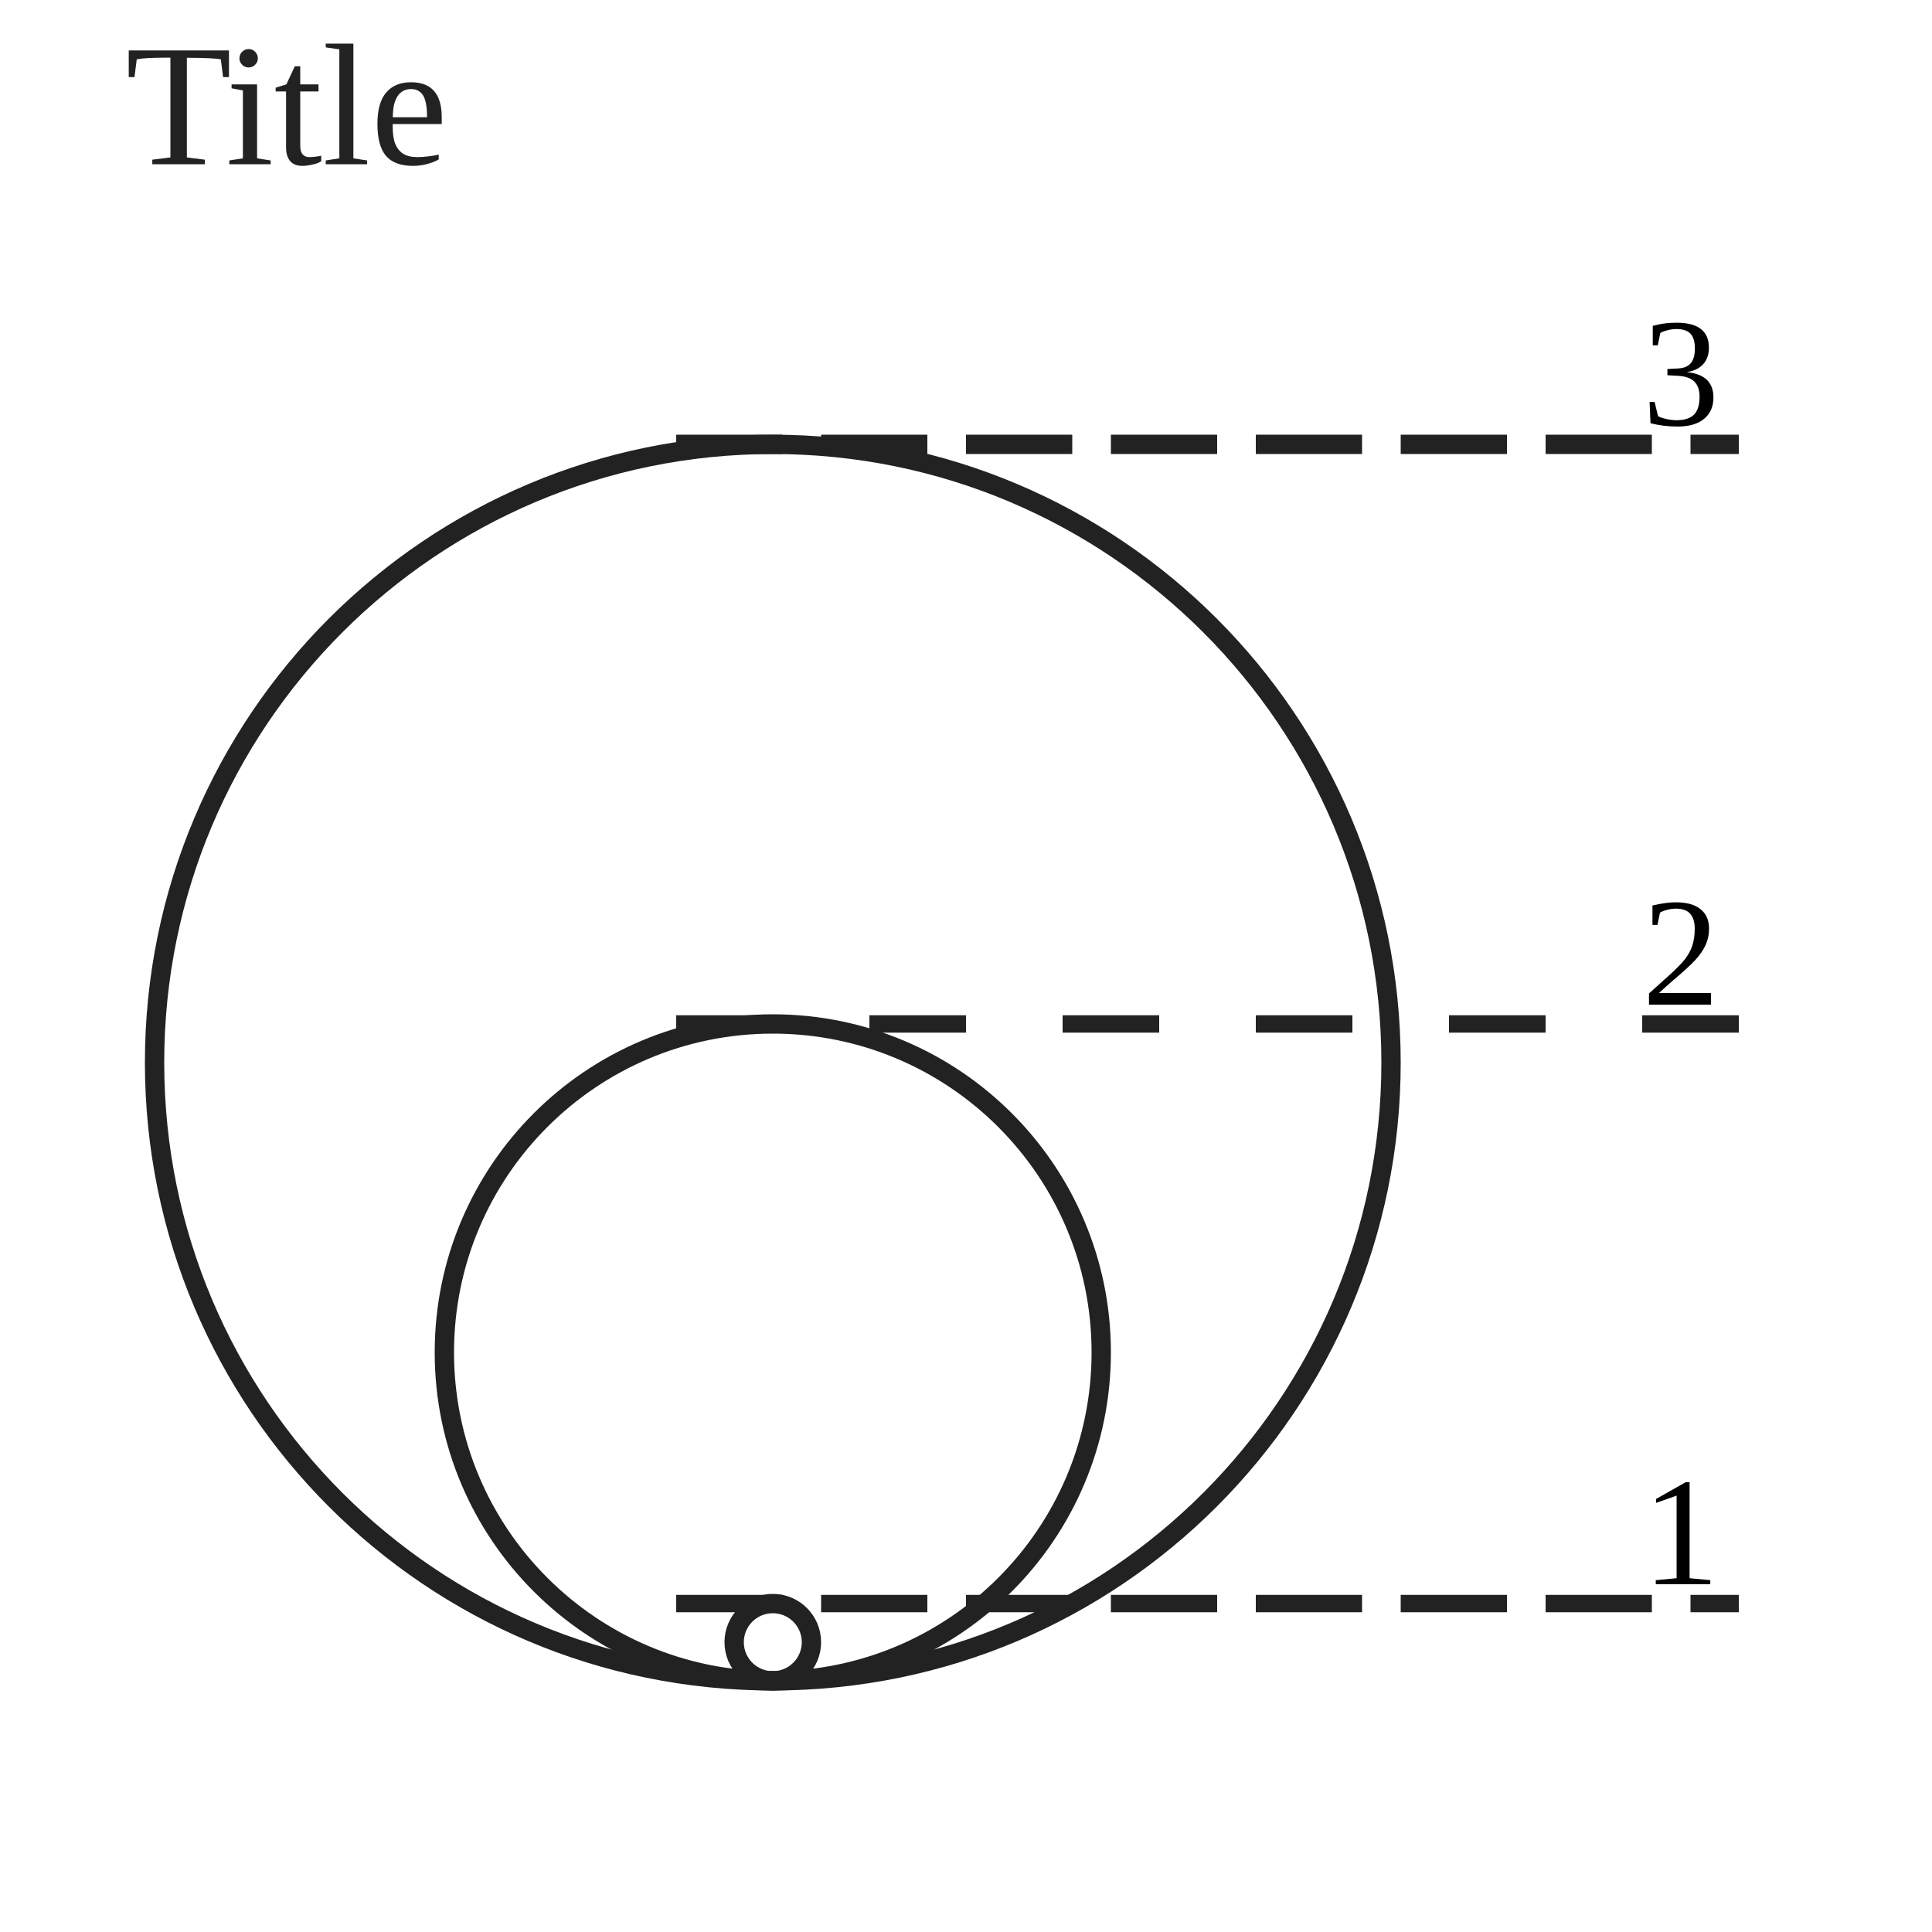
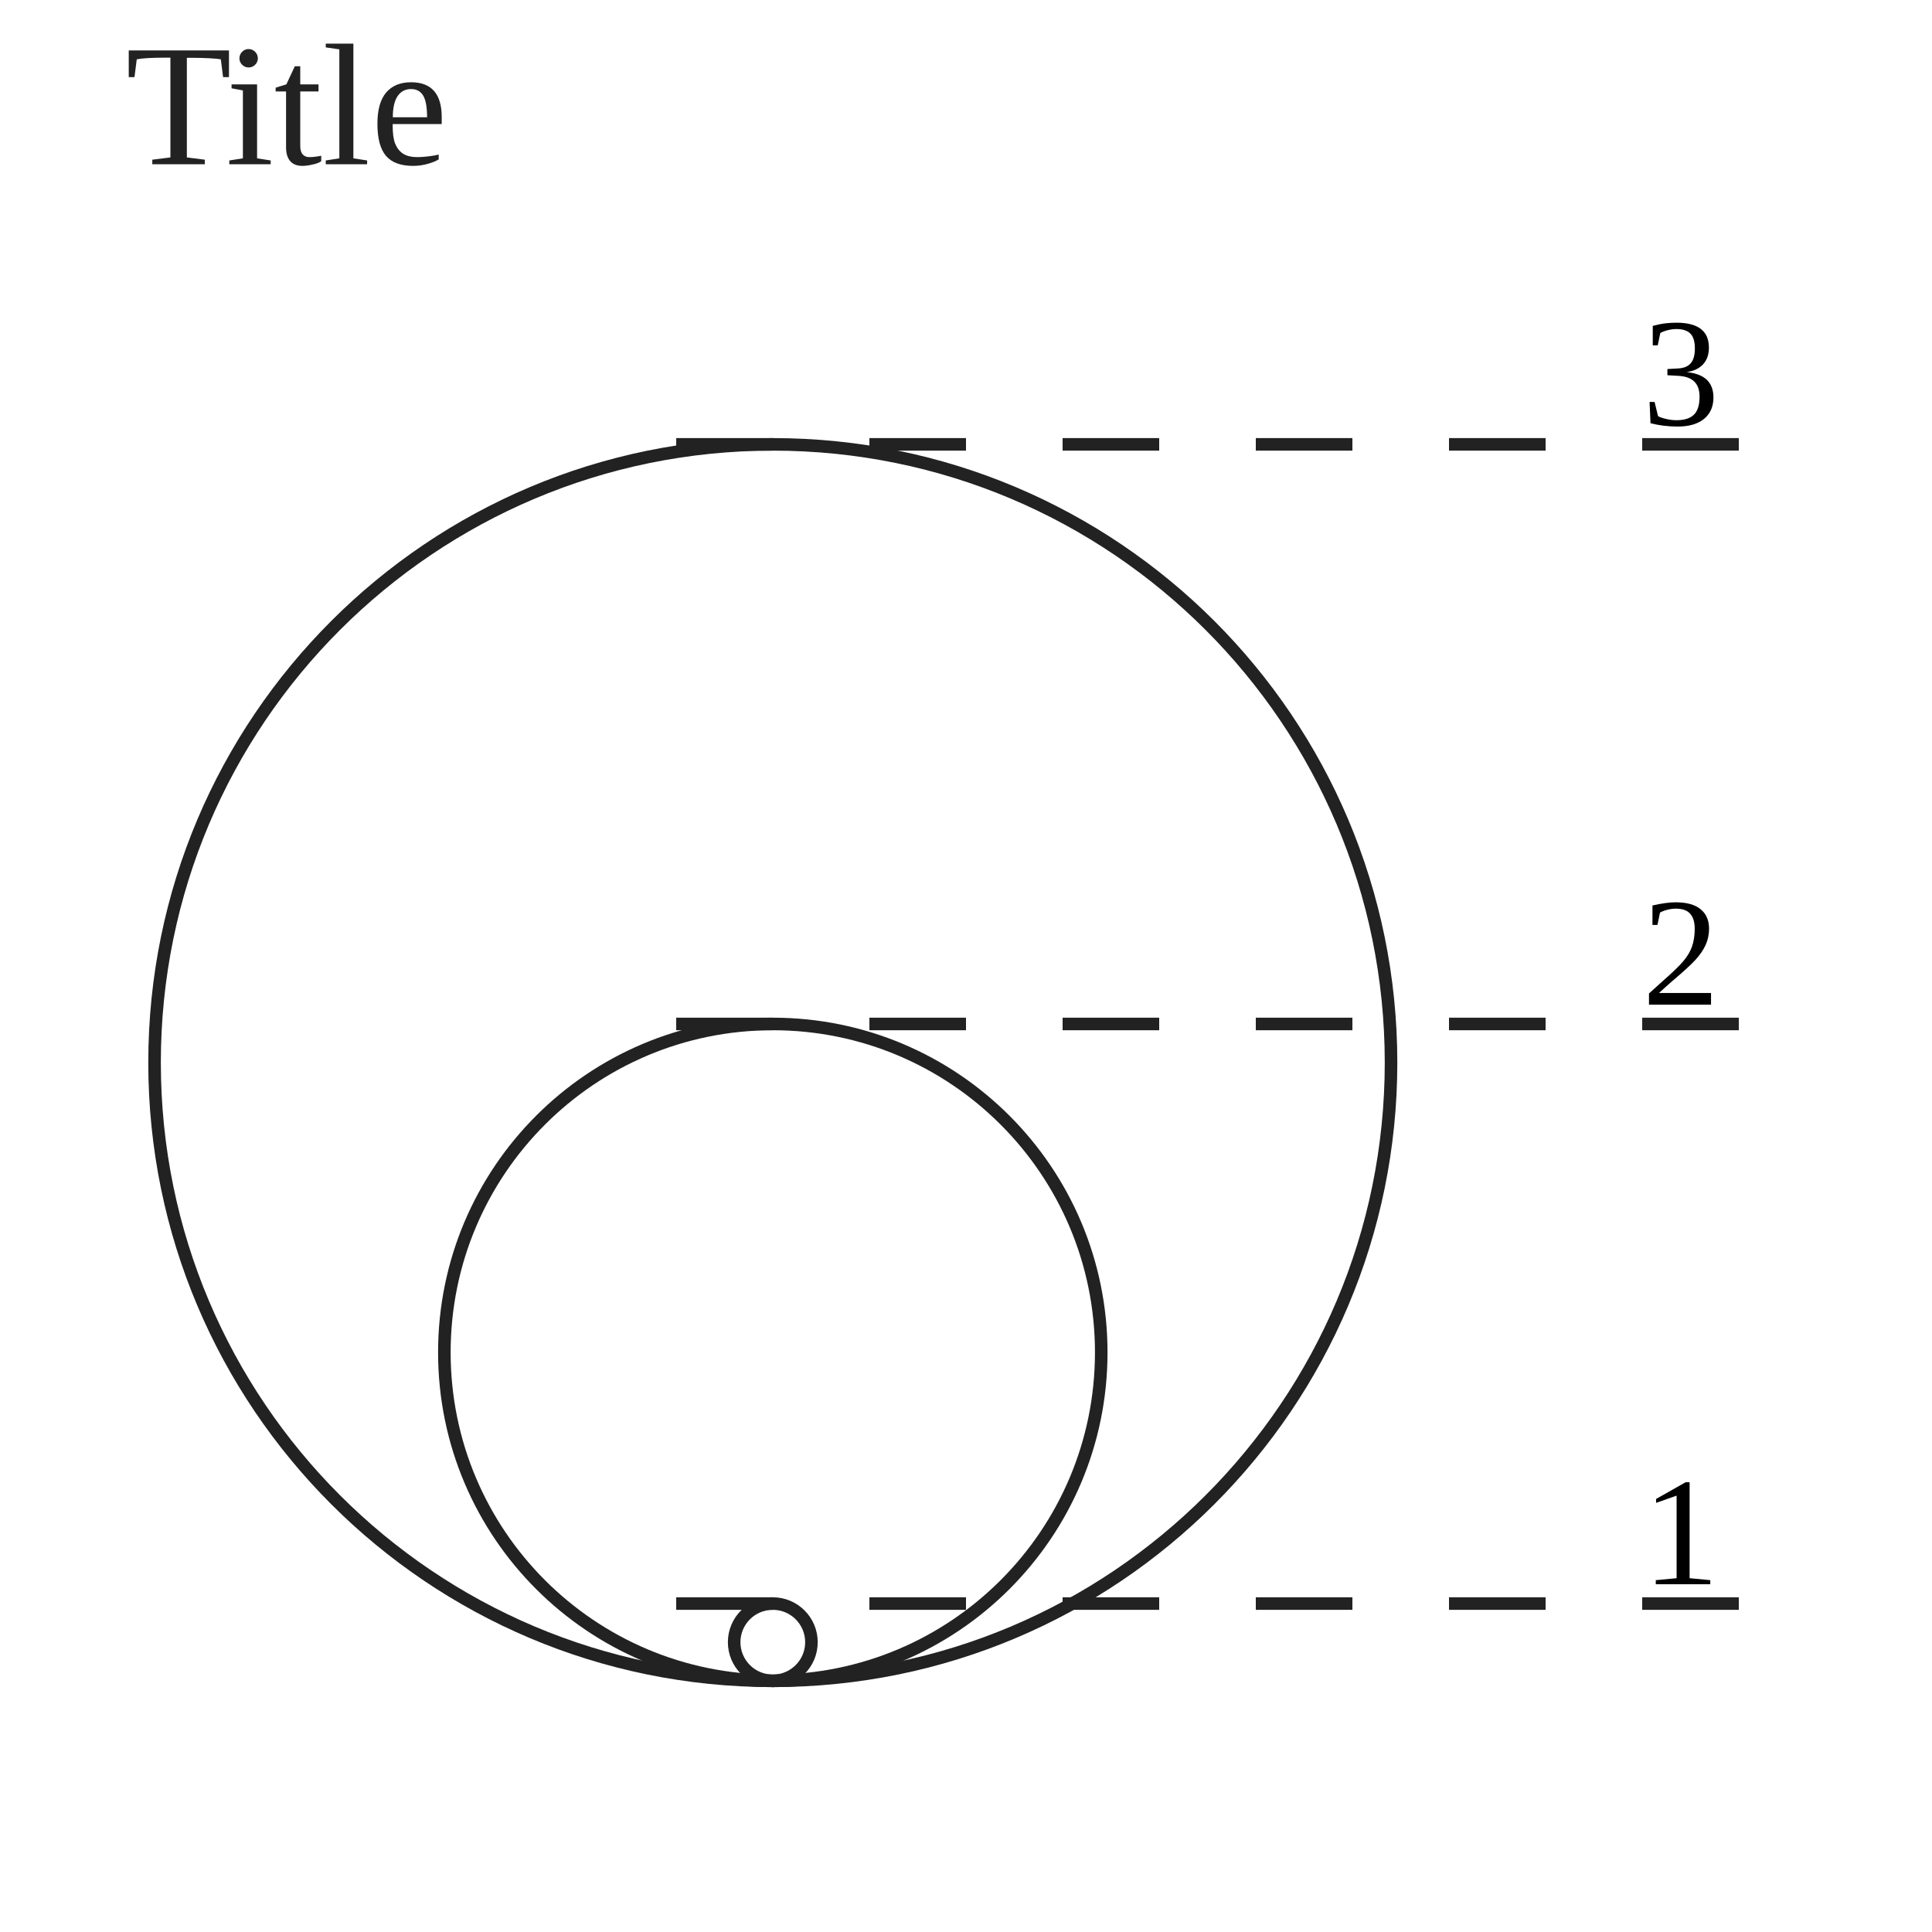
<svg xmlns="http://www.w3.org/2000/svg" version="1.1" id="Layer_1" x="0px" y="0px" width="150px" height="150px" viewBox="0 0 200 200" preserveAspectRatio="xMidYMid meet">
  <g>
    <text id="title" transform="matrix(1 0 0 1 13 17)" fill="#222" font-size="18">Title</text>
-     <circle id="maxNode" fill="none" stroke="#222" stroke-width="2" stroke-miterlimit="10" cx="80" cy="110" r="64" />
-     <circle id="midNode" fill="none" stroke="#222" stroke-width="2" stroke-miterlimit="10" cx="80" cy="140" r="34" />
-     <circle id="minNode" fill="none" stroke="#222" stroke-width="2" stroke-miterlimit="10" cx="80" cy="170" r="4" />
+     <circle id="maxNode" fill="none" stroke="#222" stroke-width="1.3" stroke-miterlimit="10" cx="80" cy="110" r="64" />
+     <circle id="midNode" fill="none" stroke="#222" stroke-width="1.3" stroke-miterlimit="10" cx="80" cy="140" r="34" />
+     <circle id="minNode" fill="none" stroke="#222" stroke-width="1.3" stroke-miterlimit="10" cx="80" cy="170" r="4" />
    <g id="maxG" transform="translate(70, 46)">
      <text transform="matrix(1 0 0 1 108 -2)" text-anchor="end" fill="#000" font-size="16">3</text>
-       <line fill="none" stroke="#222" stroke-width="2" stroke-dasharray="11, 4" x2="110" />
+       <line fill="none" stroke="#222" stroke-width="1.3" stroke-dasharray="10" x2="110" />
    </g>
    <g id="midG" transform="translate(70, 106)">
      <text transform="matrix(1 0 0 1 108 -2)" text-anchor="end" fill="#000" font-size="16">2</text>
-       <line fill="none" stroke="#222" stroke-width="1.8" stroke-dasharray="10" x2="110" />
+       <line fill="none" stroke="#222" stroke-width="1.3" stroke-dasharray="10" x2="110" />
    </g>
    <g id="minG" transform="translate(70, 166)">
      <text transform="matrix(1 0 0 1 108 -2)" text-anchor="end" fill="#000" font-size="16">1</text>
-       <line fill="none" stroke="#222" stroke-width="1.8" stroke-dasharray="11, 4" x2="110" />
+       <line fill="none" stroke="#222" stroke-width="1.3" stroke-dasharray="10" x2="110" />
    </g>
    <text id="note" transform="matrix(1 0 0 1 13 193)" fill="#444445" font-style="italic" font-size="14" />
  </g>
</svg>
